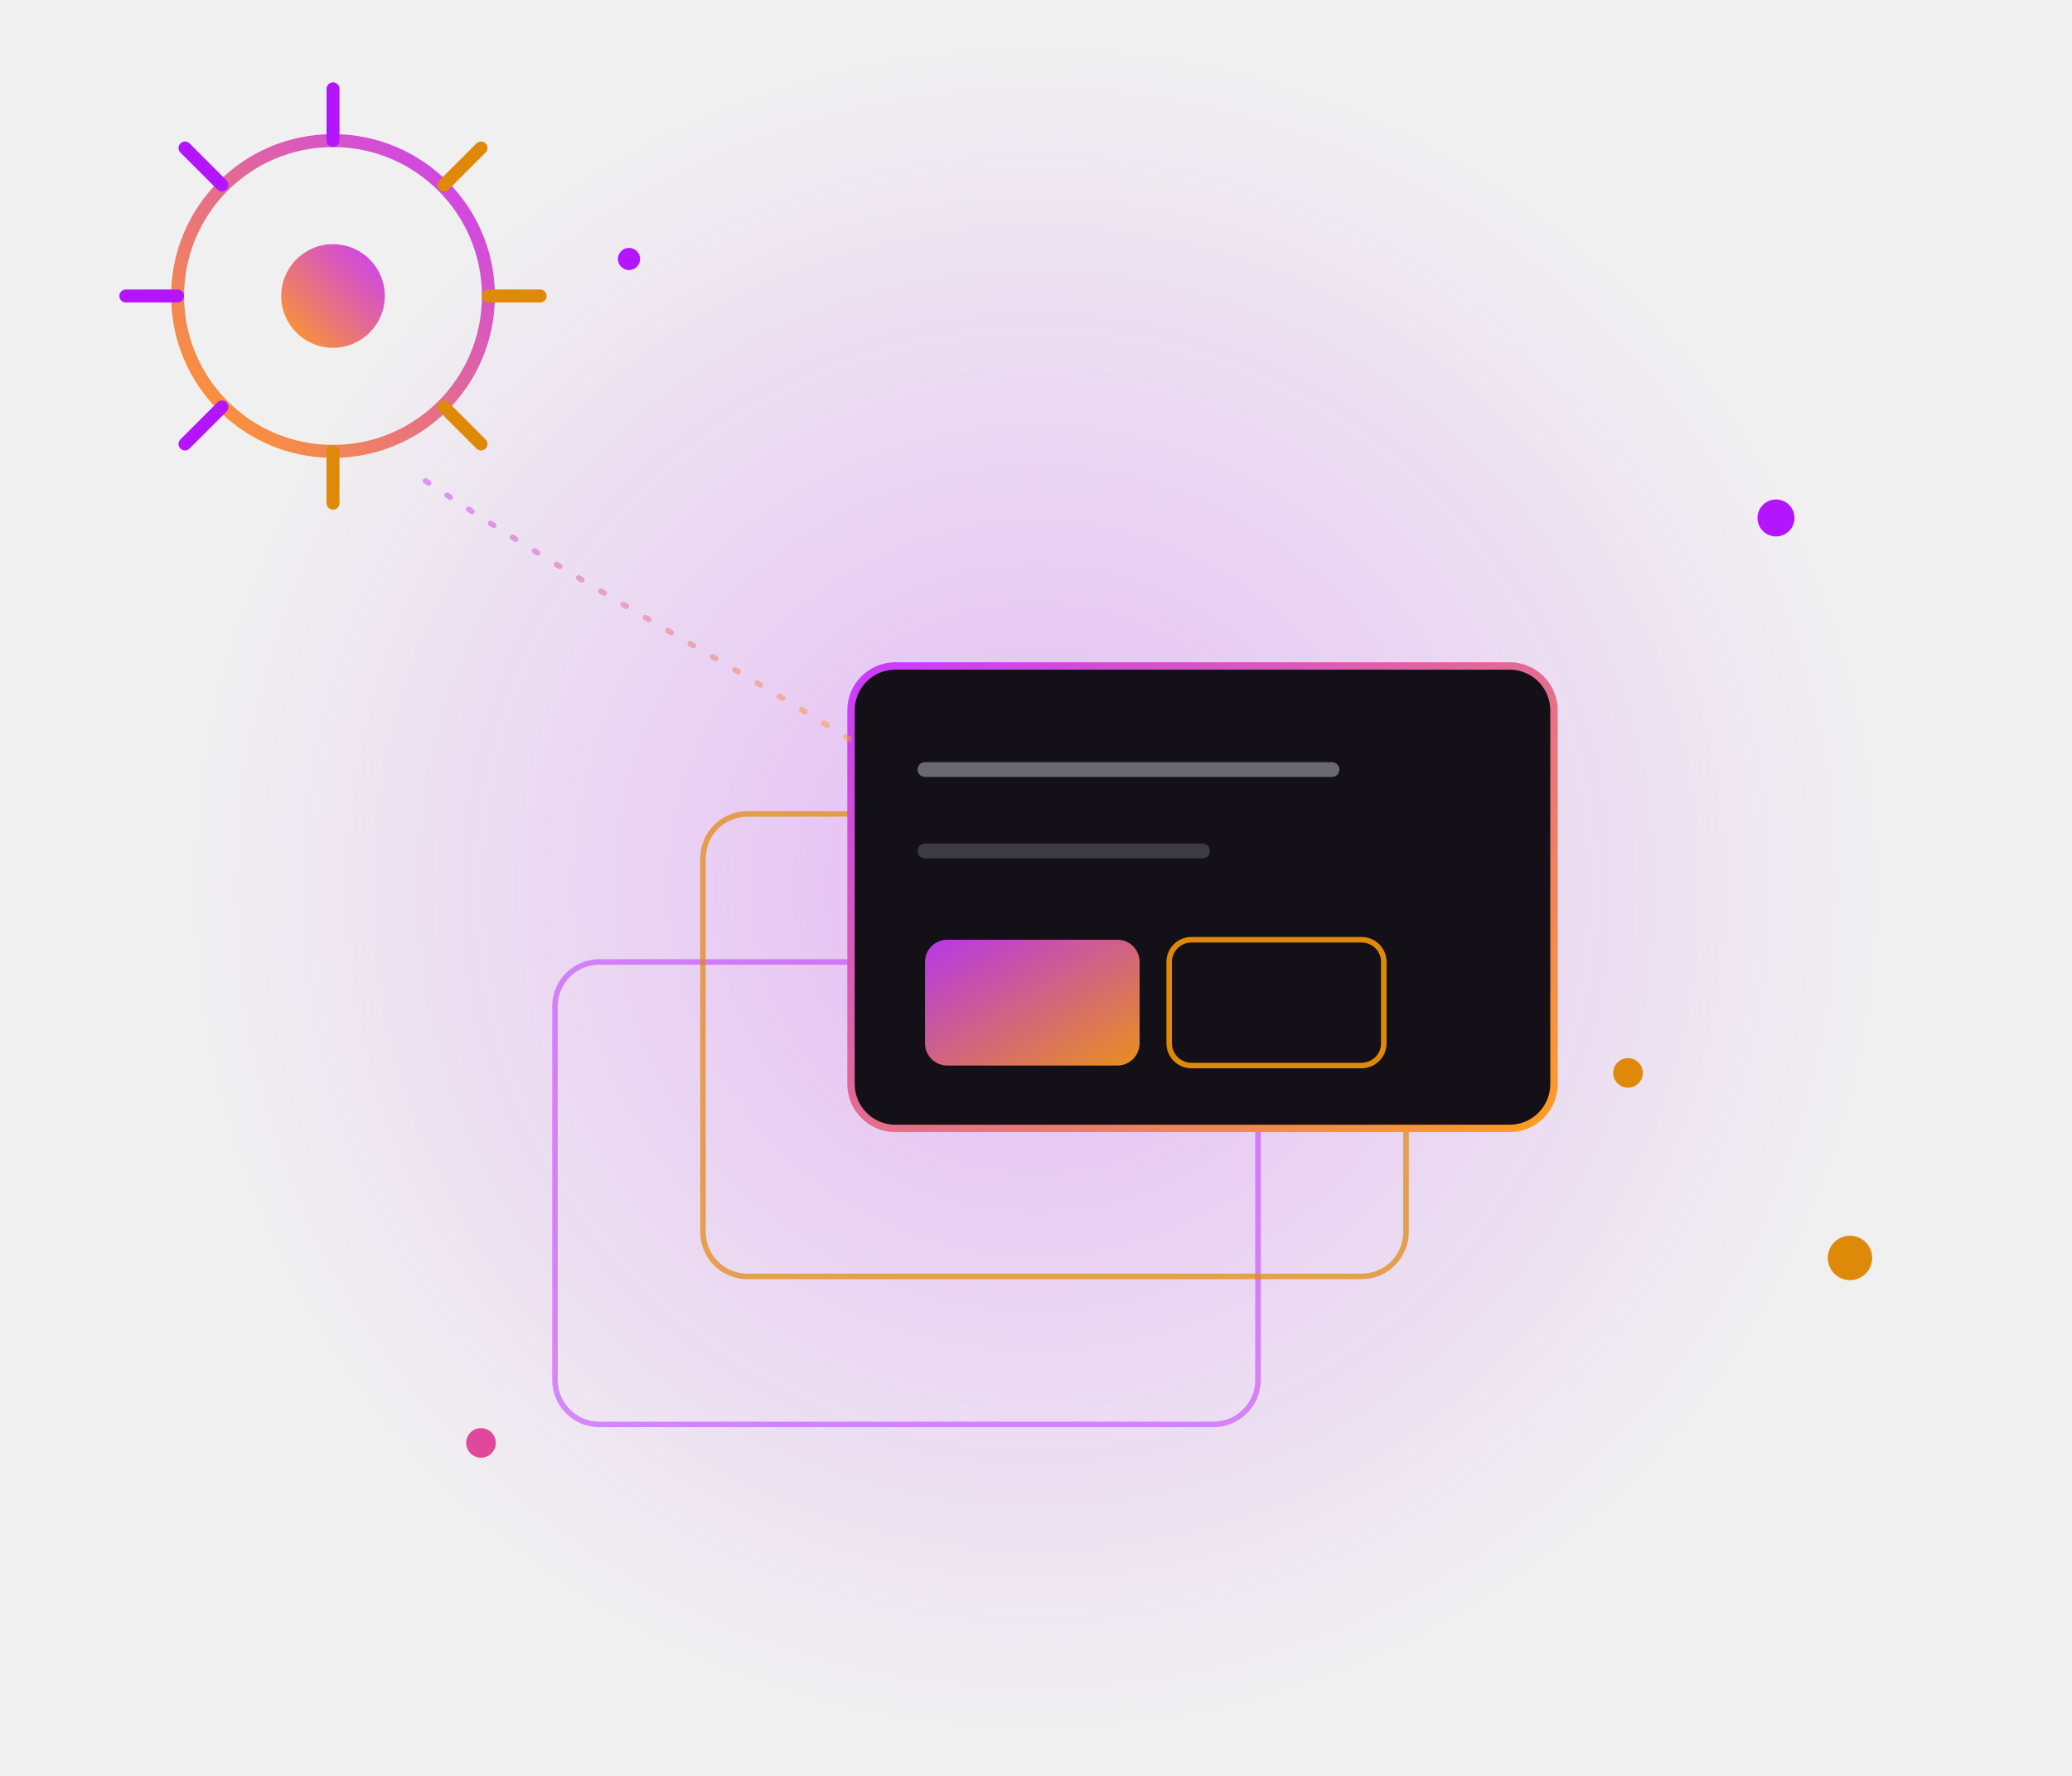
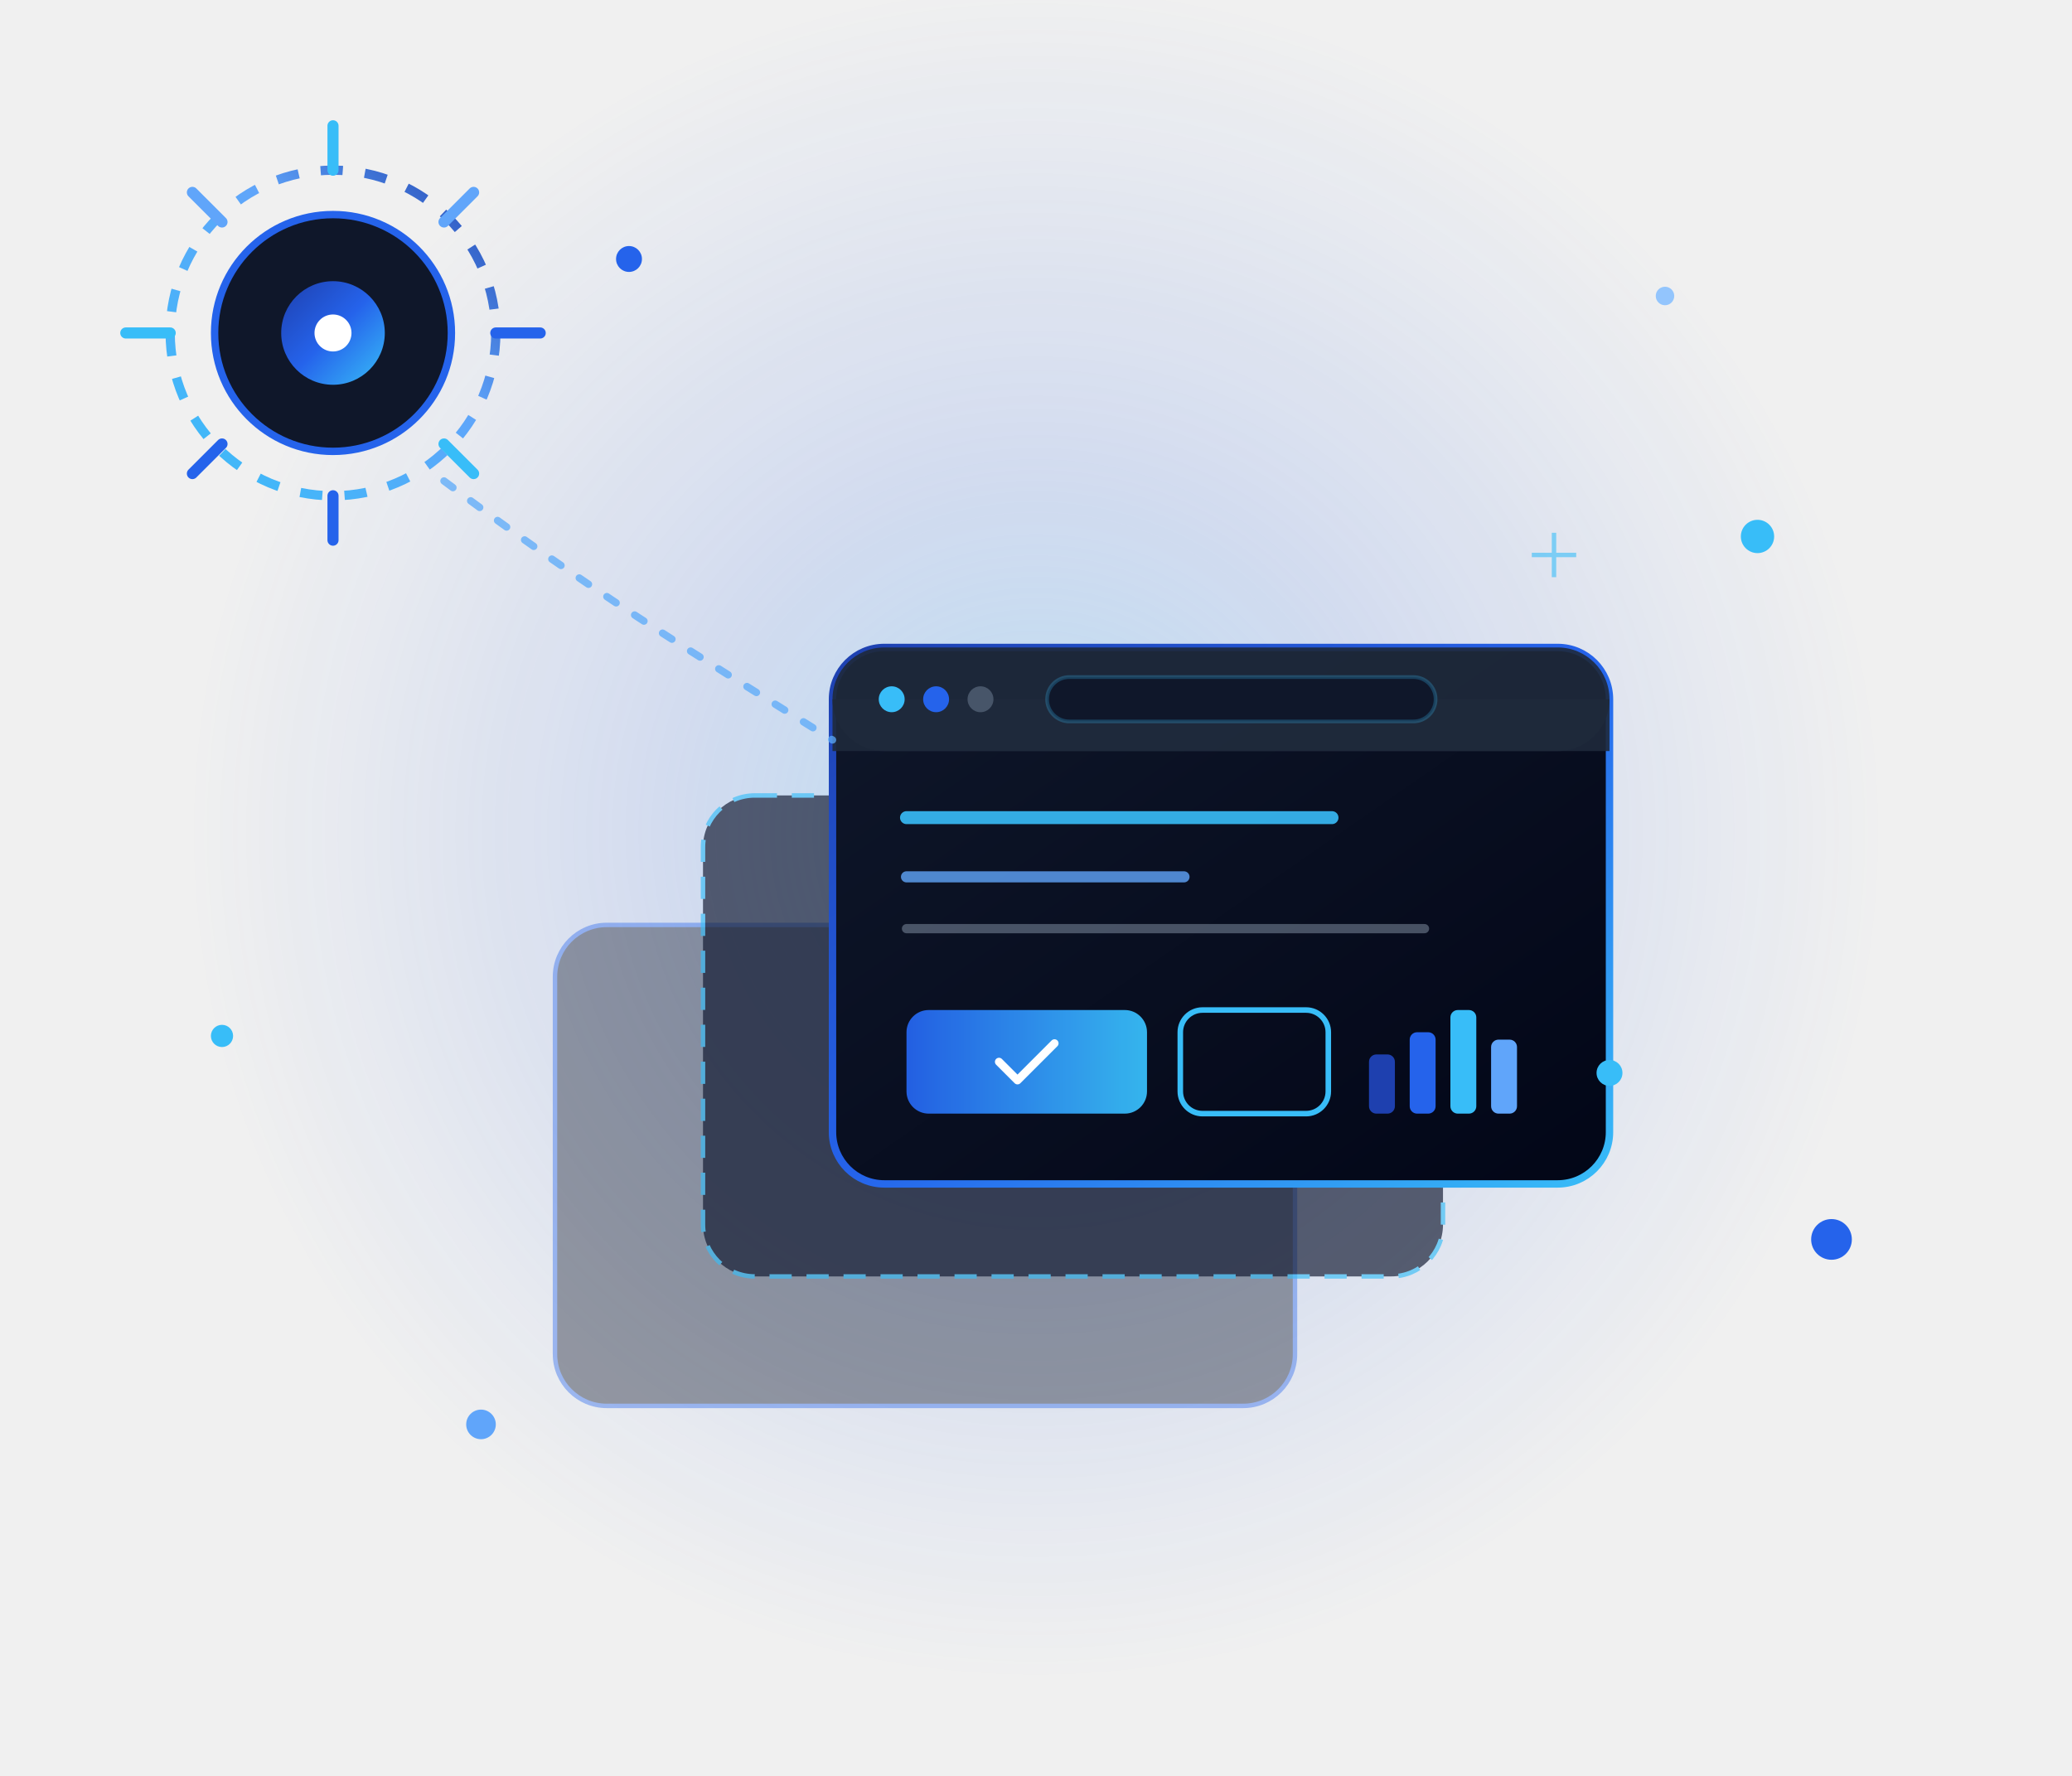
<svg xmlns="http://www.w3.org/2000/svg" width="100%" viewBox="60 60 560 480">
  <defs>
-     <linearGradient id="d1" x1="0%" y1="0%" x2="100%" y2="100%">
-       <stop offset="0%" stop-color="#c93bff" />
-       <stop offset="100%" stop-color="#ff9d1f" />
+     <linearGradient id="sv-grad-primary" x1="0%" y1="0%" x2="100%" y2="100%">
+       <stop offset="0%" stop-color="#1E40AF" />
+       <stop offset="50%" stop-color="#2563EB" />
+       <stop offset="100%" stop-color="#38BDF8" />
    </linearGradient>
-     <linearGradient id="d2" x1="0%" y1="100%" x2="100%" y2="0%">
-       <stop offset="0%" stop-color="#ff9d1f" />
-       <stop offset="100%" stop-color="#c93bff" />
+     <linearGradient id="sv-grad-cyan" x1="0%" y1="100%" x2="100%" y2="0%">
+       <stop offset="0%" stop-color="#38BDF8" />
+       <stop offset="60%" stop-color="#60A5FA" />
+       <stop offset="100%" stop-color="#1E40AF" />
    </linearGradient>
-     <radialGradient id="dglow" cx="50%" cy="50%" r="50%">
-       <stop offset="0%" stop-color="#c93bff" stop-opacity="0.3" />
-       <stop offset="100%" stop-color="#c93bff" stop-opacity="0" />
+     <linearGradient id="sv-card-dark" x1="0%" y1="0%" x2="100%" y2="100%">
+       <stop offset="0%" stop-color="#0F172A" />
+       <stop offset="100%" stop-color="#020617" />
+     </linearGradient>
+     <linearGradient id="sv-button-grad" x1="0%" y1="0%" x2="100%" y2="0%">
+       <stop offset="0%" stop-color="#2563EB" />
+       <stop offset="100%" stop-color="#38BDF8" />
+     </linearGradient>
+     <radialGradient id="sv-glow" cx="50%" cy="50%" r="50%">
+       <stop offset="0%" stop-color="#38BDF8" stop-opacity="0.28" />
+       <stop offset="45%" stop-color="#2563EB" stop-opacity="0.14" />
+       <stop offset="100%" stop-color="#2563EB" stop-opacity="0" />
    </radialGradient>
  </defs>
-   <circle cx="340" cy="300" r="230" fill="url(#dglow)" />
-   <g transform="translate(210,320)" opacity="0.45">
-     <rect x="0" y="0" width="190" height="125" rx="12" fill="none" stroke="#b415ff" stroke-width="1.5" />
+   <circle cx="340" cy="285" r="230" fill="url(#sv-glow)" />
+   <g transform="translate(210, 310)" opacity="0.4">
+     <rect x="0" y="0" width="200" height="130" rx="14" fill="#0F172A" stroke="#2563EB" stroke-width="1.2" />
  </g>
-   <g transform="translate(250,280)" opacity="0.7">
-     <rect x="0" y="0" width="190" height="125" rx="12" fill="none" stroke="#df8908" stroke-width="1.5" />
+   <g transform="translate(250, 275)" opacity="0.65">
+     <rect x="0" y="0" width="200" height="130" rx="14" fill="#0B132B" stroke="#38BDF8" stroke-width="1.2" stroke-dasharray="6 4" />
  </g>
-   <g transform="translate(290,240)">
-     <rect x="0" y="0" width="190" height="125" rx="12" fill="#141017" stroke="url(#d1)" stroke-width="2" />
-     <line x1="20" y1="28" x2="130" y2="28" stroke="#6a6870" stroke-width="4" stroke-linecap="round" />
-     <line x1="20" y1="50" x2="95" y2="50" stroke="#3d3b42" stroke-width="4" stroke-linecap="round" />
-     <rect x="20" y="74" width="58" height="34" rx="6" fill="url(#d1)" opacity="0.9" />
-     <rect x="86" y="74" width="58" height="34" rx="6" fill="none" stroke="#df8908" stroke-width="1.5" />
+   <g transform="translate(285, 235)">
+     <rect x="0" y="0" width="210" height="145" rx="14" fill="url(#sv-card-dark)" stroke="url(#sv-grad-primary)" stroke-width="2" />
+     <rect x="0" y="0" width="210" height="28" rx="14" fill="#1E293B" opacity="0.9" />
+     <rect x="0" y="14" width="210" height="14" fill="#1E293B" opacity="0.9" />
+     <circle cx="16" cy="14" r="3.5" fill="#38BDF8" />
+     <circle cx="28" cy="14" r="3.5" fill="#2563EB" />
+     <circle cx="40" cy="14" r="3.5" fill="#475569" />
+     <rect x="58" y="8" width="105" height="12" rx="6" fill="#0F172A" stroke="rgba(56, 189, 248, 0.25)" stroke-width="1" />
+     <line x1="20" y1="46" x2="135" y2="46" stroke="#38BDF8" stroke-width="3.5" stroke-linecap="round" opacity="0.9" />
+     <line x1="20" y1="62" x2="95" y2="62" stroke="#60A5FA" stroke-width="3" stroke-linecap="round" opacity="0.8" />
+     <line x1="20" y1="76" x2="160" y2="76" stroke="#94A3B8" stroke-width="2.5" stroke-linecap="round" opacity="0.45" />
+     <g transform="translate(145, 96)">
+       <rect x="0" y="14" width="7" height="16" rx="2" fill="#1E40AF" />
+       <rect x="11" y="8" width="7" height="22" rx="2" fill="#2563EB" />
+       <rect x="22" y="2" width="7" height="28" rx="2" fill="#38BDF8" />
+       <rect x="33" y="10" width="7" height="20" rx="2" fill="#60A5FA" />
+     </g>
+     <rect x="20" y="98" width="65" height="28" rx="6" fill="url(#sv-button-grad)" opacity="0.95" />
+     <rect x="94" y="98" width="40" height="28" rx="6" fill="none" stroke="#38BDF8" stroke-width="1.5" />
+     <path d="M 45 112 L 50 117 L 60 107" fill="none" stroke="#FFFFFF" stroke-width="2.2" stroke-linecap="round" stroke-linejoin="round" />
  </g>
-   <g transform="translate(150,140)">
-     <circle cx="0" cy="0" r="42" fill="none" stroke="url(#d2)" stroke-width="3.5" />
-     <circle cx="0" cy="0" r="14" fill="url(#d2)" />
-     <line x1="0" y1="-56" x2="0" y2="-42" stroke="#b415ff" stroke-width="3.5" stroke-linecap="round" />
-     <line x1="0" y1="42" x2="0" y2="56" stroke="#df8908" stroke-width="3.5" stroke-linecap="round" />
-     <line x1="-56" y1="0" x2="-42" y2="0" stroke="#b415ff" stroke-width="3.5" stroke-linecap="round" />
-     <line x1="42" y1="0" x2="56" y2="0" stroke="#df8908" stroke-width="3.5" stroke-linecap="round" />
-     <line x1="-40" y1="-40" x2="-30" y2="-30" stroke="#b415ff" stroke-width="3.5" stroke-linecap="round" />
-     <line x1="40" y1="40" x2="30" y2="30" stroke="#df8908" stroke-width="3.5" stroke-linecap="round" />
-     <line x1="40" y1="-40" x2="30" y2="-30" stroke="#df8908" stroke-width="3.5" stroke-linecap="round" />
-     <line x1="-40" y1="40" x2="-30" y2="30" stroke="#b415ff" stroke-width="3.5" stroke-linecap="round" />
+   <g transform="translate(150, 150)">
+     <circle cx="0" cy="0" r="44" fill="none" stroke="url(#sv-grad-cyan)" stroke-width="2.5" stroke-dasharray="6 6" />
+     <circle cx="0" cy="0" r="32" fill="#0F172A" stroke="#2563EB" stroke-width="2" />
+     <circle cx="0" cy="0" r="14" fill="url(#sv-grad-primary)" />
+     <circle cx="0" cy="0" r="5" fill="#FFFFFF" />
+     <line x1="0" y1="-56" x2="0" y2="-44" stroke="#38BDF8" stroke-width="3" stroke-linecap="round" />
+     <line x1="0" y1="44" x2="0" y2="56" stroke="#2563EB" stroke-width="3" stroke-linecap="round" />
+     <line x1="-56" y1="0" x2="-44" y2="0" stroke="#38BDF8" stroke-width="3" stroke-linecap="round" />
+     <line x1="44" y1="0" x2="56" y2="0" stroke="#2563EB" stroke-width="3" stroke-linecap="round" />
+     <line x1="-38" y1="-38" x2="-30" y2="-30" stroke="#60A5FA" stroke-width="3" stroke-linecap="round" />
+     <line x1="30" y1="30" x2="38" y2="38" stroke="#38BDF8" stroke-width="3" stroke-linecap="round" />
+     <line x1="30" y1="-30" x2="38" y2="-38" stroke="#60A5FA" stroke-width="3" stroke-linecap="round" />
+     <line x1="-38" y1="38" x2="-30" y2="30" stroke="#2563EB" stroke-width="3" stroke-linecap="round" />
  </g>
-   <path d="M 175 190 C 220 220, 250 235, 290 260" fill="none" stroke="url(#d1)" stroke-width="1.5" opacity="0.5" stroke-dasharray="1 6" stroke-linecap="round" />
-   <circle cx="540" cy="200" r="5" fill="#b415ff" />
-   <circle cx="560" cy="400" r="6" fill="#df8908" />
-   <circle cx="190" cy="450" r="4" fill="#e0499a" />
-   <circle cx="500" cy="350" r="4" fill="#df8908" />
-   <circle cx="230" cy="130" r="3" fill="#b415ff" />
+   <path d="M 180 190 C 220 220, 245 235, 285 260" fill="none" stroke="url(#sv-grad-cyan)" stroke-width="2" opacity="0.75" stroke-dasharray="3 6" stroke-linecap="round" />
+   <circle cx="535" cy="205" r="4.5" fill="#38BDF8" />
+   <circle cx="555" cy="395" r="5.5" fill="#2563EB" />
+   <circle cx="190" cy="445" r="4" fill="#60A5FA" />
+   <circle cx="495" cy="350" r="3.5" fill="#38BDF8" />
+   <circle cx="230" cy="130" r="3.5" fill="#2563EB" />
+   <circle cx="120" cy="340" r="3" fill="#38BDF8" />
+   <circle cx="510" cy="140" r="2.5" fill="#93C5FD" />
+   <g transform="translate(480, 210)" stroke="#38BDF8" stroke-width="1.2" opacity="0.6">
+     <line x1="-6" y1="0" x2="6" y2="0" />
+     <line x1="0" y1="-6" x2="0" y2="6" />
+   </g>
</svg>
